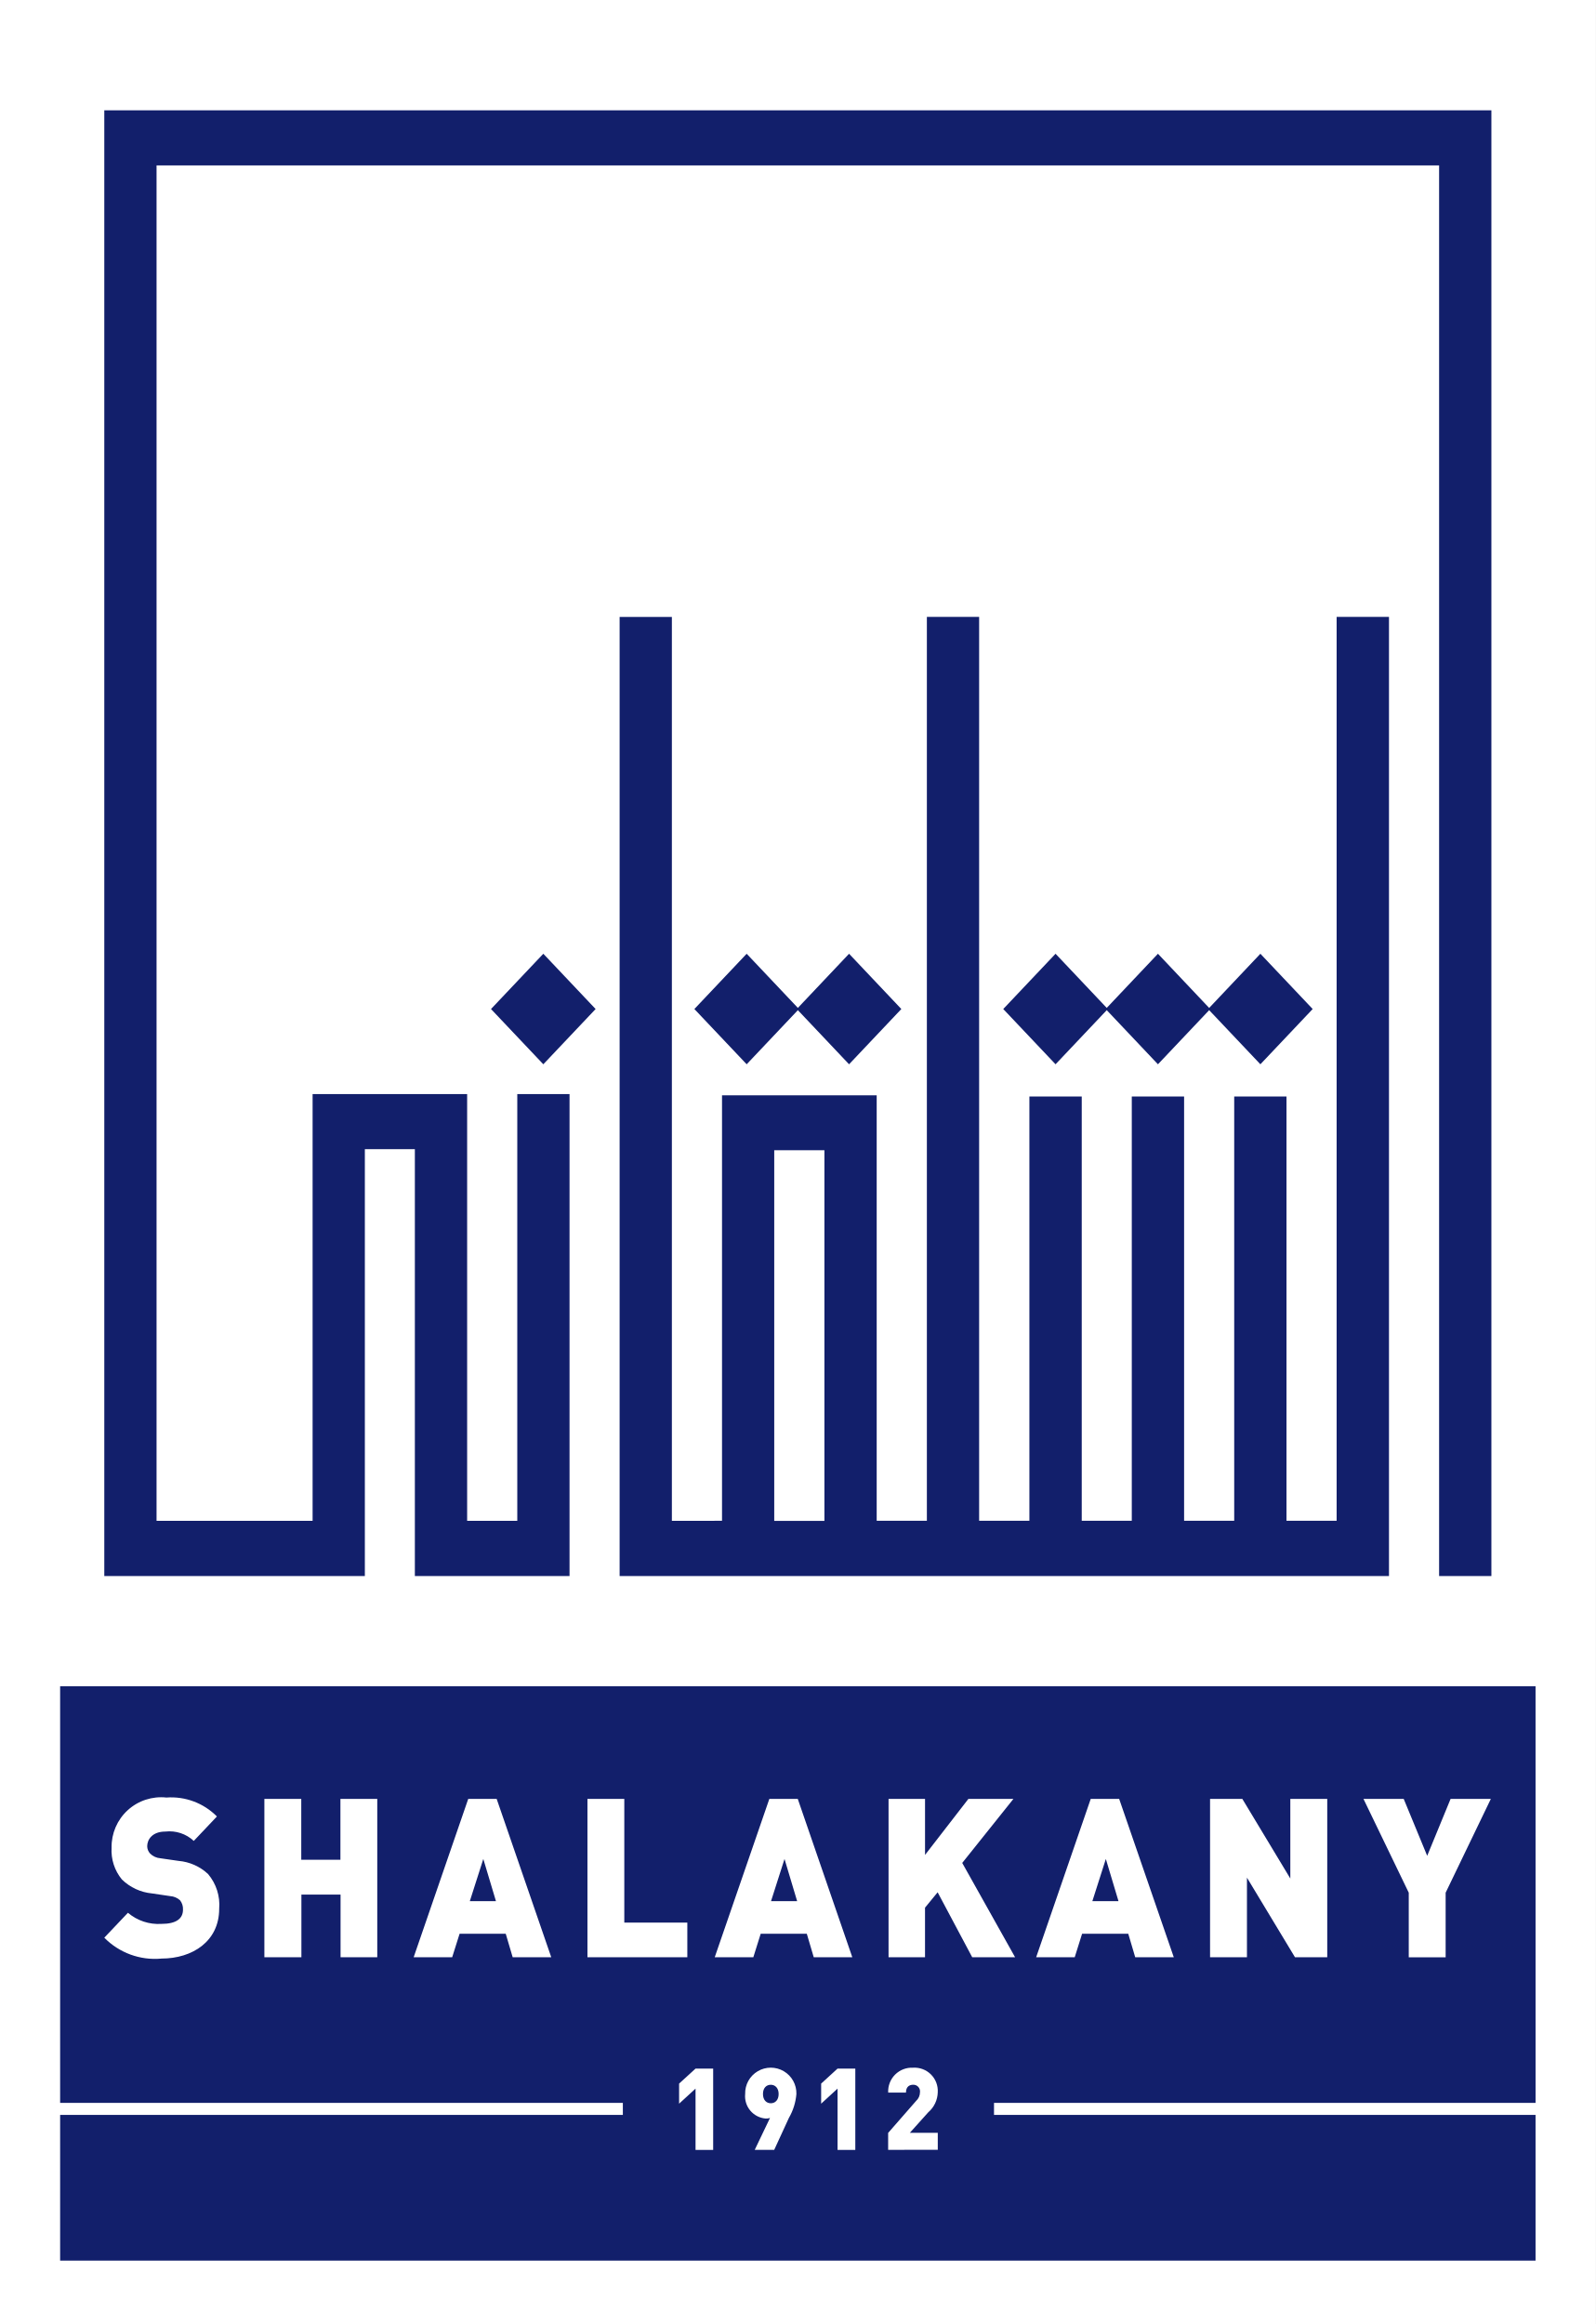
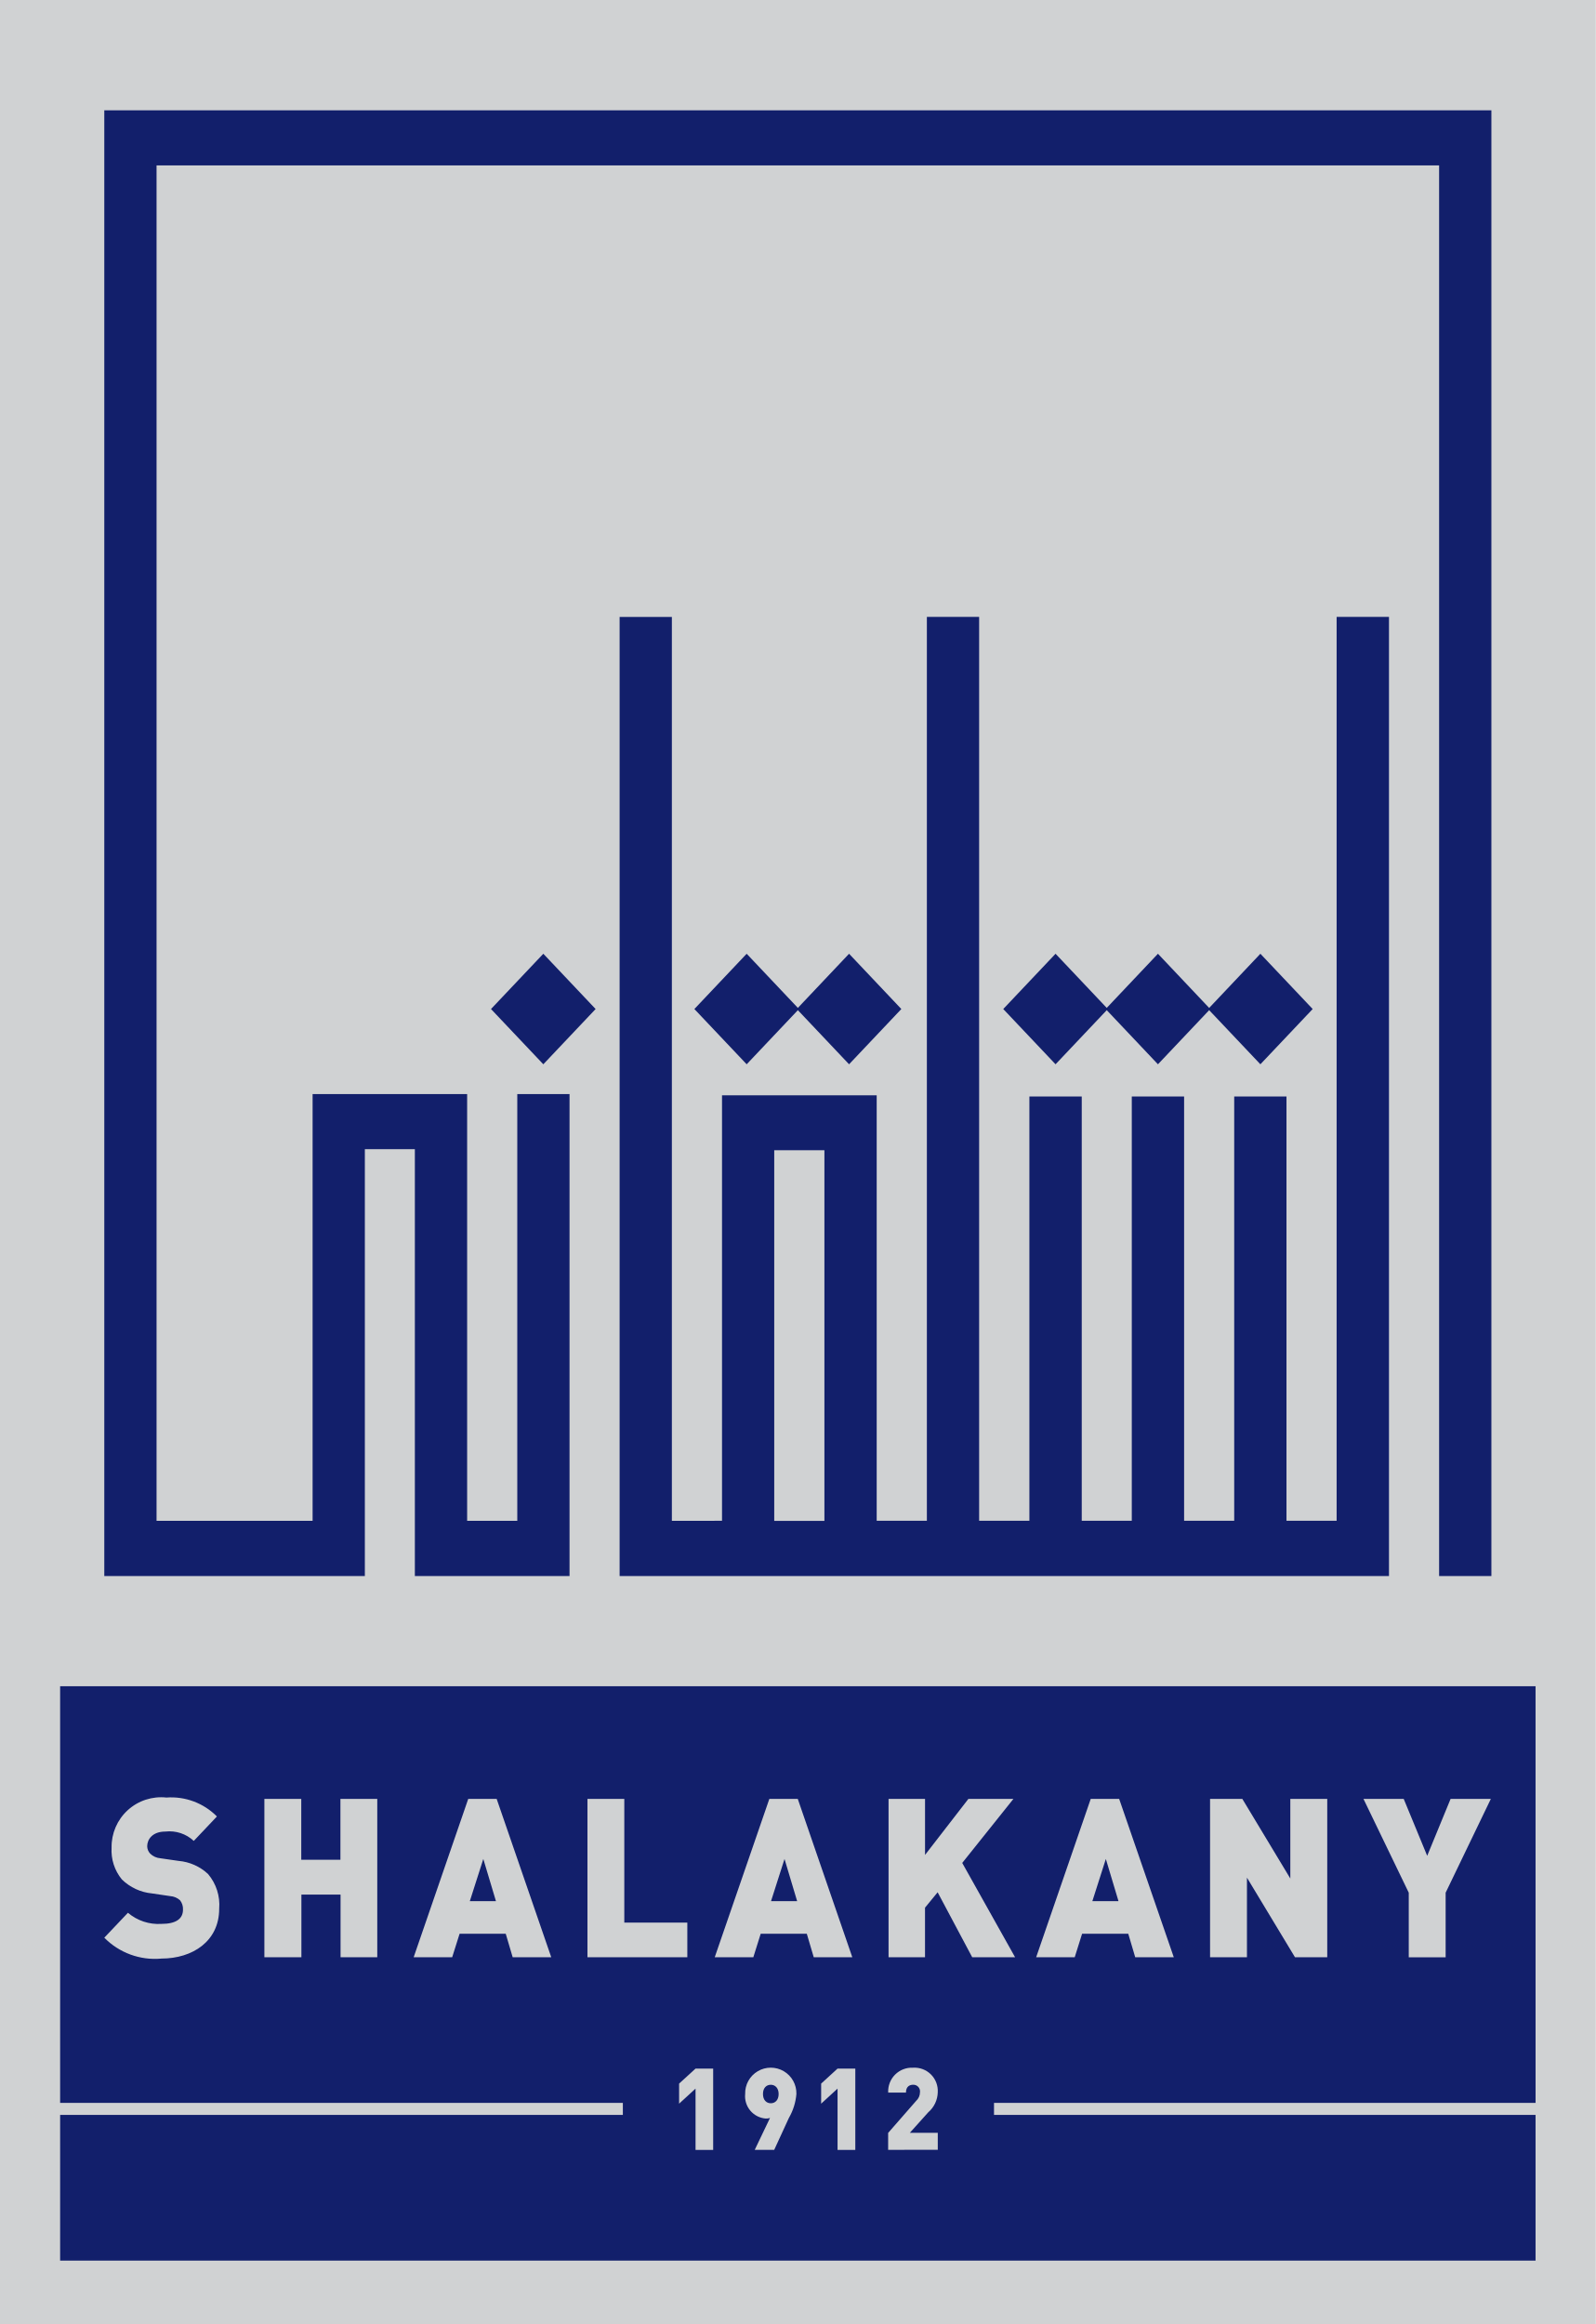
<svg xmlns="http://www.w3.org/2000/svg" width="81.5" height="118.689" viewBox="0 0 81.5 118.689">
  <defs>
-     <style>.b{fill:#fff}</style>
+     <style>.b{fill:#d0d2d3}</style>
  </defs>
  <path fill="#121f6b" d="M2 1h77.5v116.689H2z" />
  <path class="b" d="M8.234 100.028a3.625 3.625 0 0 1-2.907-1.068l1.207-1.273a2.408 2.408 0 0 0 1.712.568c.741 0 1.1-.26 1.1-.726a.713.713 0 0 0-.151-.481.836.836 0 0 0-.505-.212l-.927-.137a2.544 2.544 0 0 1-1.539-.714 2.337 2.337 0 0 1-.525-1.625 2.53 2.53 0 0 1 2.8-2.558 3.291 3.291 0 0 1 2.58.967l-1.182 1.248a1.822 1.822 0 0 0-1.454-.477c-.656 0-.925.4-.925.75a.561.561 0 0 0 .151.375.839.839 0 0 0 .526.239l.927.134a2.513 2.513 0 0 1 1.506.672 2.434 2.434 0 0 1 .567 1.773c0 1.646-1.344 2.543-2.957 2.543m9.156-.067v-3.2h-2v3.2h-1.891v-8.088h1.884v3.108h2v-3.108h1.882v8.088zm8.791-.001l-.355-1.2h-2.356l-.379 1.2h-1.967l2.787-8.087h1.452l2.788 8.087zm-1.5-5.019l-.689 2.155h1.335zm5.319 5.02v-8.088h1.882v6.317h3.219v1.771zm11.558-.001l-.355-1.2h-2.354l-.377 1.2h-1.971l2.789-8.087h1.452l2.785 8.087zm-1.493-5.019l-.689 2.155h1.334zm9.587 5.02l-1.766-3.318-.645.786v2.532h-1.862v-8.088h1.863v2.862l2.215-2.862h2.3l-2.615 3.271 2.7 4.817zm8.325-.001l-.355-1.2h-2.358l-.377 1.2h-1.969l2.787-8.087h1.452l2.79 8.087zm-1.5-5.019l-.689 2.155h1.335zm9.661 5.02l-2.454-4.066v4.066h-1.884v-8.088h1.648l2.451 4.067v-4.067h1.886v8.088zm7.694-3.297v3.3h-1.884v-3.3l-2.313-4.791h2.055l1.2 2.907 1.195-2.907h2.056zM35.525 109.8v-3.132l-.84.769v-1.025l.84-.767h.9v4.155zm4.775-1.651l-.757 1.646h-.995l.78-1.63a.578.578 0 0 1-.22.031 1.144 1.144 0 0 1-1.049-1.253 1.309 1.309 0 1 1 2.617 0 2.923 2.923 0 0 1-.375 1.207m-.932-1.679c-.225 0-.4.16-.4.472s.179.472.4.472.4-.163.4-.472-.182-.472-.4-.472m3.409 3.329v-3.132l-.838.769v-1.025l.838-.767h.907v4.155zm2.584-.005v-.865l1.426-1.632a.6.6 0 0 0 .2-.445.339.339 0 0 0-.352-.383c-.167 0-.364.082-.364.4h-.908a1.21 1.21 0 0 1 1.271-1.27 1.188 1.188 0 0 1 1.261 1.255 1.391 1.391 0 0 1-.486 1.023l-.941 1.048h1.428v.865zm-3.255-51.051h-2.563v18.928h2.563z" />
  <path class="b" d="M0 118.69h81.5V0H0zM5.327 5.634h70.846V80.49h-2.671V8.448H7.996v69.223h7.97V55.876h7.893v21.795h2.561V55.876h2.669V80.49h-7.9v-21.8h-2.554v21.8H5.327zm31.55 72.034V55.939h7.9v21.729h2.563V31.506h2.669v46.162h2.567V56h2.674v21.667h2.556V56h2.672v21.667h2.559V56h2.67v21.667h2.561V31.505h2.674V80.49H31.647V31.509h2.669v46.162zm-1.412-26.136l2.671-2.823 2.615 2.765 2.615-2.765 2.67 2.823-2.67 2.822-2.615-2.764-2.615 2.764zm15.776 0l2.671-2.823 2.615 2.765 2.615-2.765 2.616 2.767 2.616-2.767 2.671 2.823-2.671 2.822-2.616-2.764-2.616 2.764-2.615-2.764-2.615 2.764zm-20.82 0l-2.671 2.822-2.672-2.822 2.672-2.823zm48.008 55.863h-27.66v.614h27.659v7.443H3.071v-7.443h28.741v-.614H3.071V86.118h75.357z" />
</svg>
